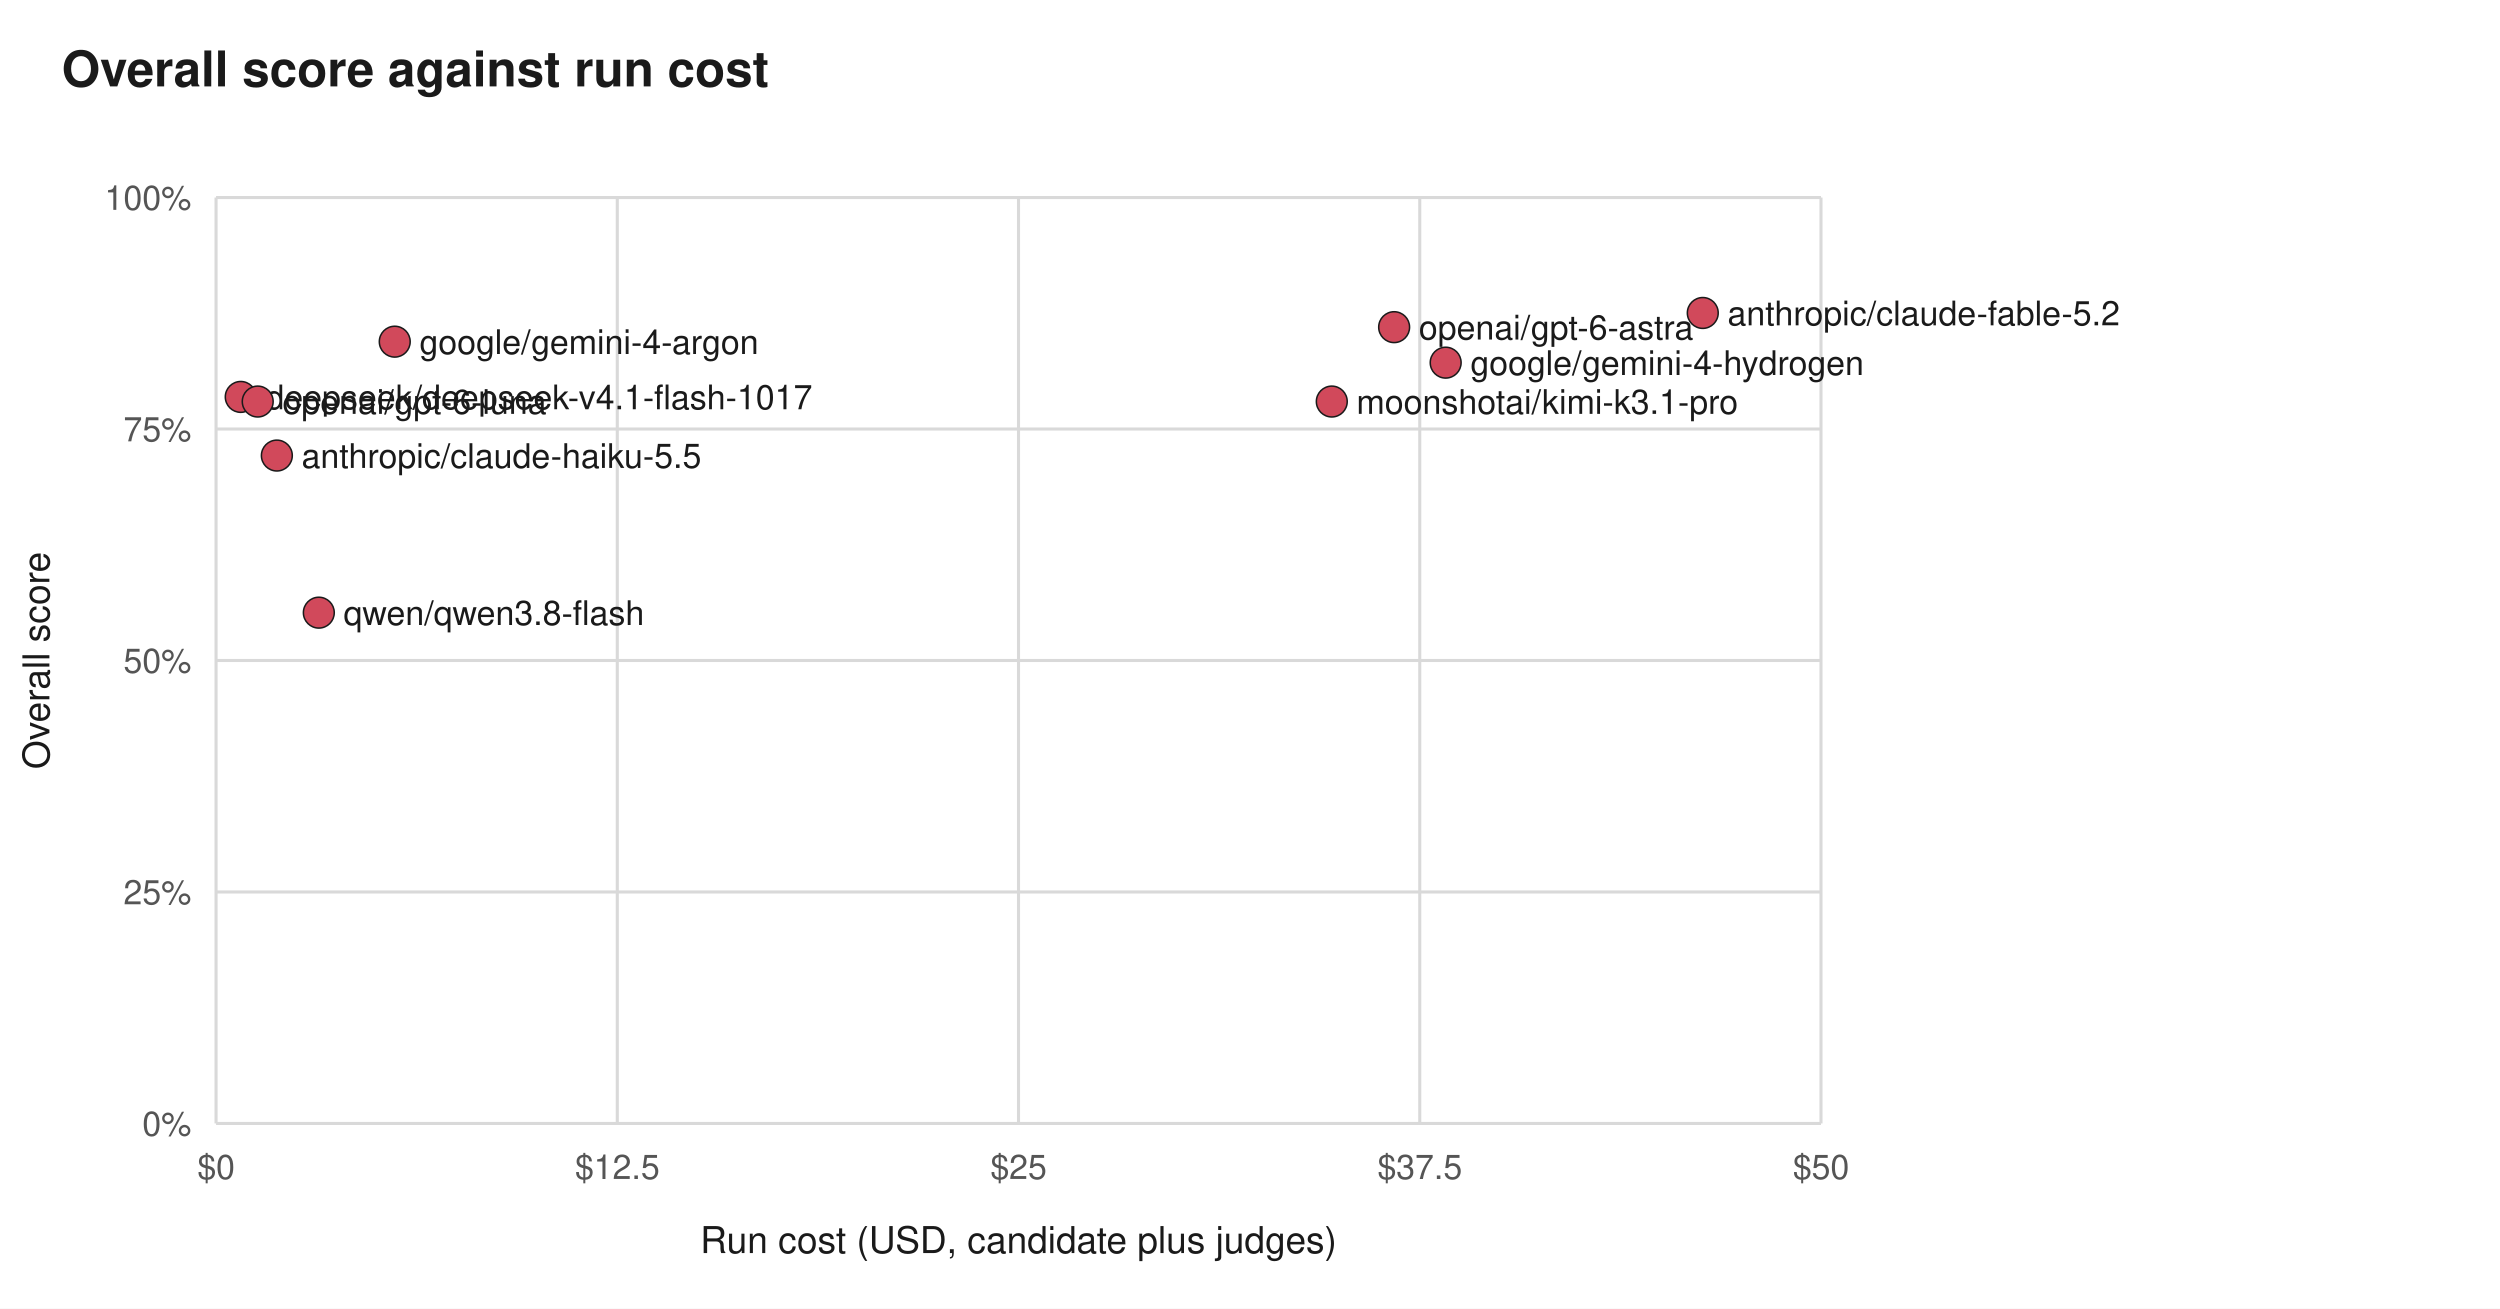
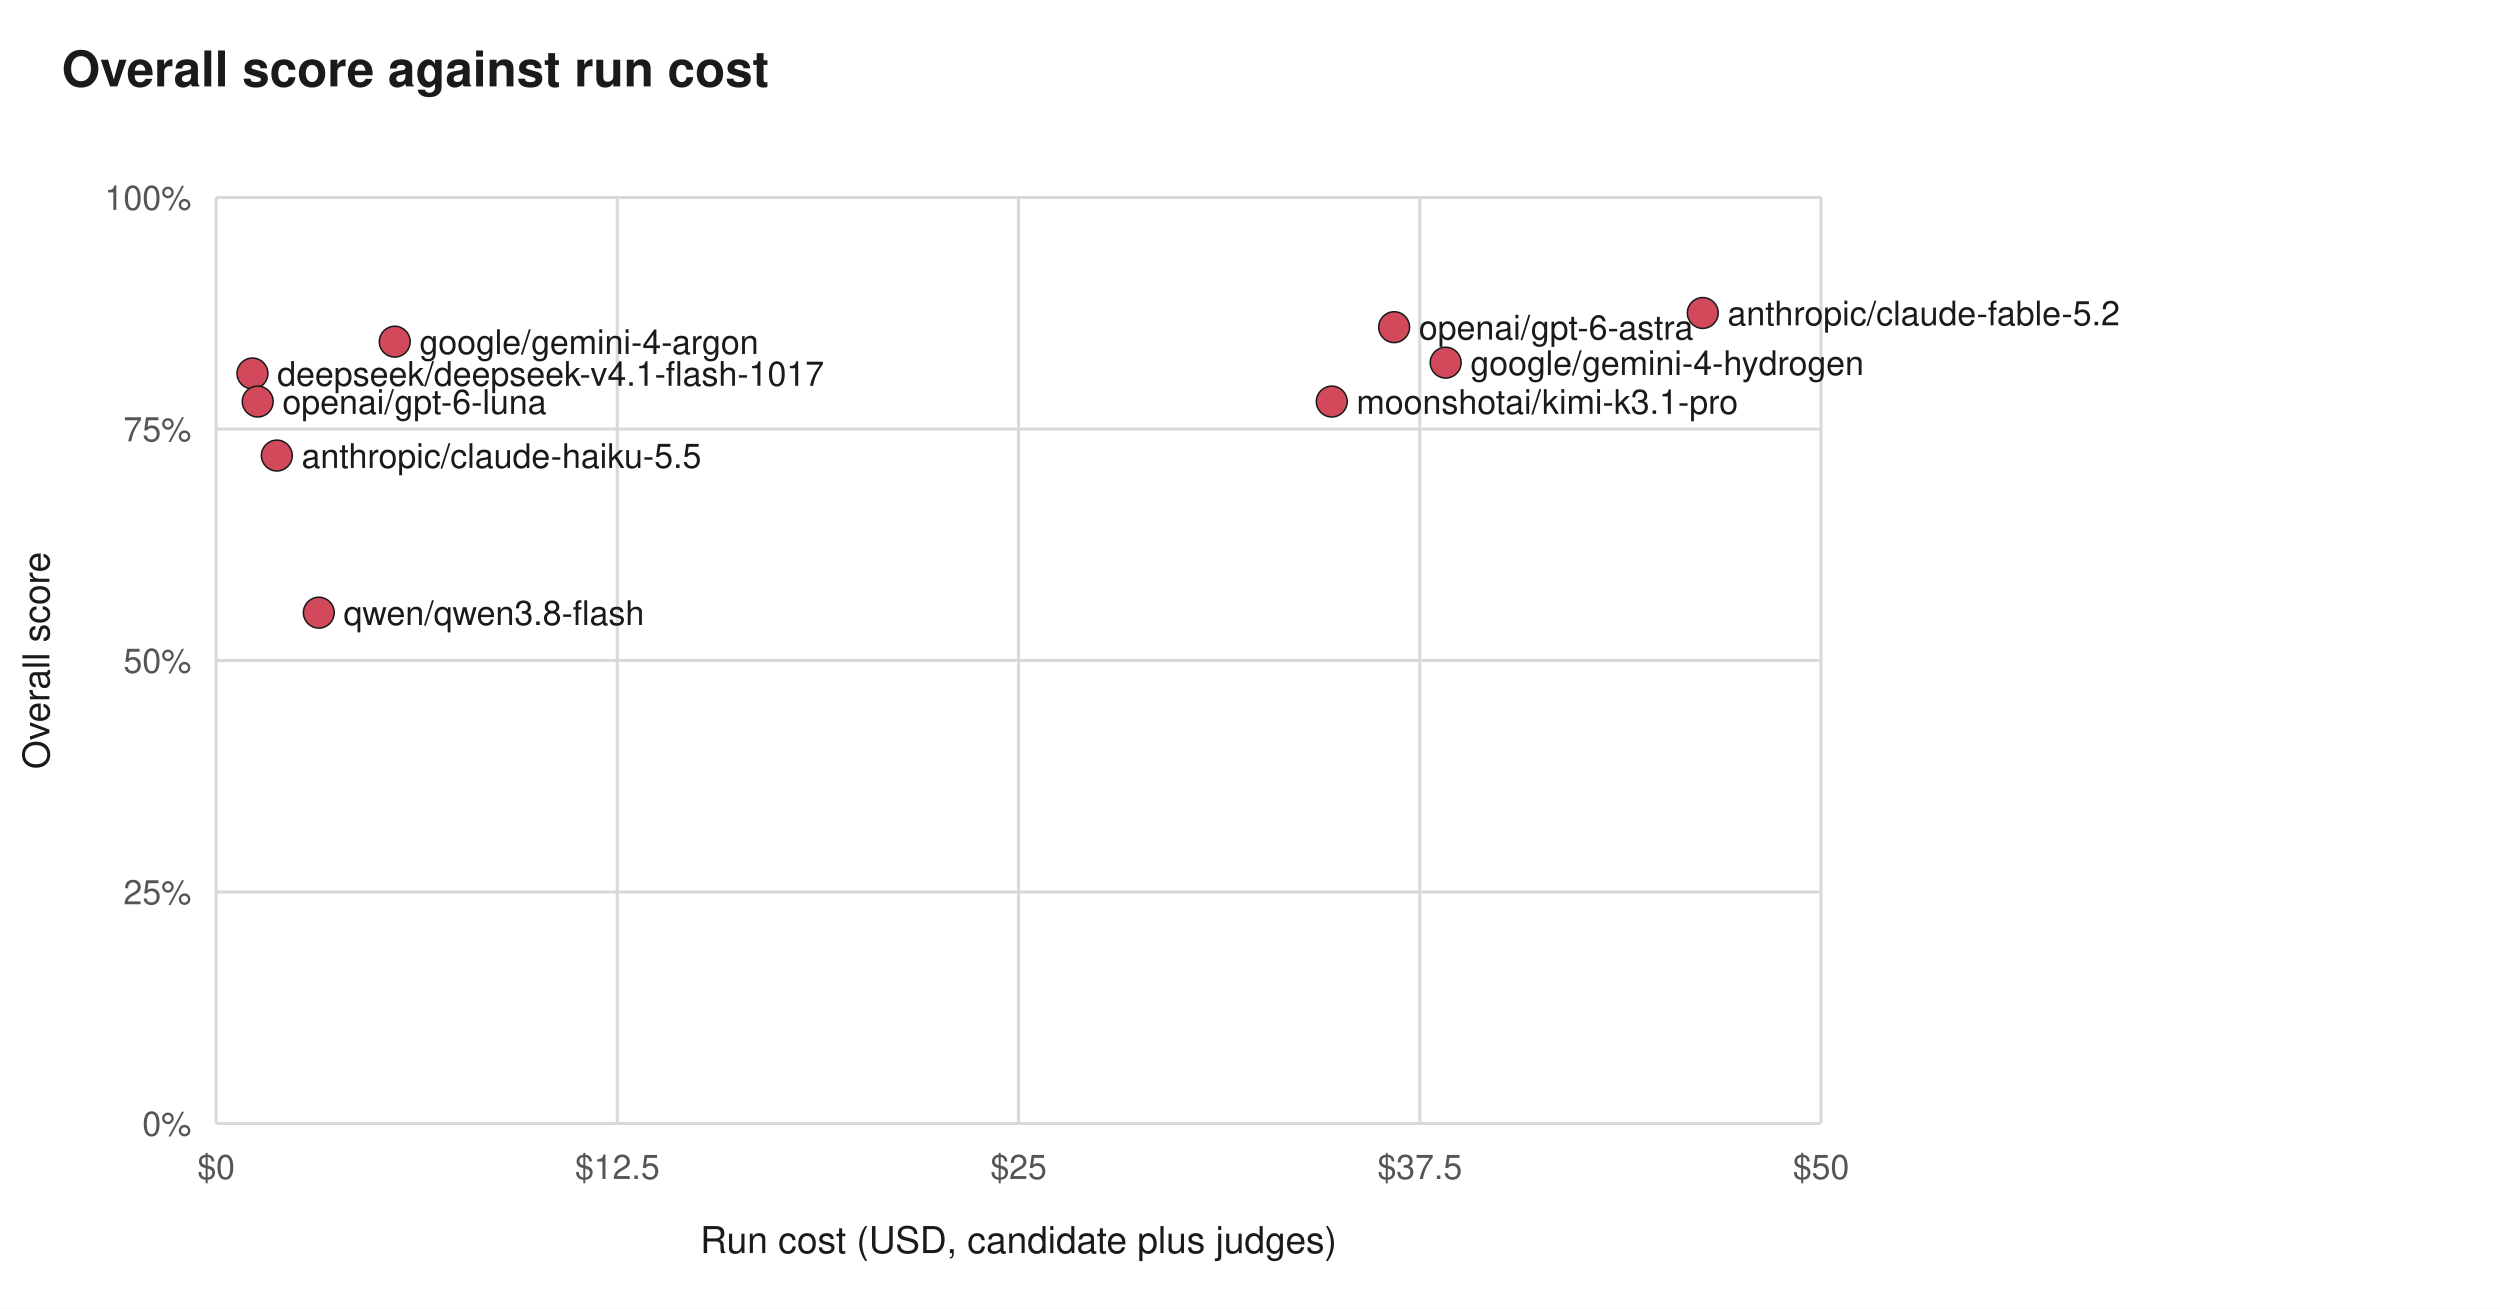
<svg xmlns="http://www.w3.org/2000/svg" width="810" height="424" viewBox="0 0 810 424" role="img">
  <rect x="0" y="0" width="810" height="424" fill="#ffffff" />
  <text x="20.0" y="28.0" font-size="16" text-anchor="start" fill="#1a1a1a" font-weight="bold" font-family="Helvetica, Arial, sans-serif">Overall score against run cost</text>
  <line x1="70" y1="364.0" x2="590" y2="364.0" stroke="#d9d9d9" stroke-width="1" />
  <text x="62.0" y="368.0" font-size="11" text-anchor="end" fill="#555555" font-weight="normal" font-family="Helvetica, Arial, sans-serif">0%</text>
  <line x1="70" y1="289.0" x2="590" y2="289.0" stroke="#d9d9d9" stroke-width="1" />
  <text x="62.0" y="293.0" font-size="11" text-anchor="end" fill="#555555" font-weight="normal" font-family="Helvetica, Arial, sans-serif">25%</text>
  <line x1="70" y1="214.0" x2="590" y2="214.0" stroke="#d9d9d9" stroke-width="1" />
  <text x="62.0" y="218.0" font-size="11" text-anchor="end" fill="#555555" font-weight="normal" font-family="Helvetica, Arial, sans-serif">50%</text>
  <line x1="70" y1="139.0" x2="590" y2="139.0" stroke="#d9d9d9" stroke-width="1" />
  <text x="62.0" y="143.0" font-size="11" text-anchor="end" fill="#555555" font-weight="normal" font-family="Helvetica, Arial, sans-serif">75%</text>
  <line x1="70" y1="64.0" x2="590" y2="64.0" stroke="#d9d9d9" stroke-width="1" />
  <text x="62.0" y="68.0" font-size="11" text-anchor="end" fill="#555555" font-weight="normal" font-family="Helvetica, Arial, sans-serif">100%</text>
  <line x1="70.0" y1="64" x2="70.0" y2="364" stroke="#d9d9d9" stroke-width="1" />
  <text x="70.0" y="382.0" font-size="11" text-anchor="middle" fill="#555555" font-weight="normal" font-family="Helvetica, Arial, sans-serif">$0</text>
  <line x1="200.0" y1="64" x2="200.0" y2="364" stroke="#d9d9d9" stroke-width="1" />
  <text x="200.0" y="382.0" font-size="11" text-anchor="middle" fill="#555555" font-weight="normal" font-family="Helvetica, Arial, sans-serif">$12.5</text>
  <line x1="330.0" y1="64" x2="330.0" y2="364" stroke="#d9d9d9" stroke-width="1" />
  <text x="330.0" y="382.0" font-size="11" text-anchor="middle" fill="#555555" font-weight="normal" font-family="Helvetica, Arial, sans-serif">$25</text>
  <line x1="460.0" y1="64" x2="460.0" y2="364" stroke="#d9d9d9" stroke-width="1" />
  <text x="460.0" y="382.0" font-size="11" text-anchor="middle" fill="#555555" font-weight="normal" font-family="Helvetica, Arial, sans-serif">$37.5</text>
  <line x1="590.0" y1="64" x2="590.0" y2="364" stroke="#d9d9d9" stroke-width="1" />
  <text x="590.0" y="382.0" font-size="11" text-anchor="middle" fill="#555555" font-weight="normal" font-family="Helvetica, Arial, sans-serif">$50</text>
  <text x="330.0" y="406.0" font-size="12" text-anchor="middle" fill="#1a1a1a" font-weight="normal" font-family="Helvetica, Arial, sans-serif">Run cost (USD, candidate plus judges)</text>
  <text transform="rotate(-90 16 214.0)" x="16.0" y="214.0" font-size="12" text-anchor="middle" fill="#1a1a1a" font-weight="normal" font-family="Helvetica, Arial, sans-serif">Overall score</text>
-   <circle cx="78.0" cy="128.6" r="5" fill="#d1495b" stroke="#1a1a1a" stroke-width="0.5" />
-   <text x="86.0" y="132.6" font-size="11" text-anchor="start" fill="#1a1a1a" font-weight="normal" font-family="Helvetica, Arial, sans-serif">deepseek/deepseek-v4.1-flash-1017</text>
+   <circle cx="81.8" cy="121.0" r="5" fill="#d1495b" stroke="#1a1a1a" stroke-width="0.5" />
+   <text x="89.8" y="125.0" font-size="11" text-anchor="start" fill="#1a1a1a" font-weight="normal" font-family="Helvetica, Arial, sans-serif">deepseek/deepseek-v4.1-flash-1017</text>
  <circle cx="83.5" cy="130.1" r="5" fill="#d1495b" stroke="#1a1a1a" stroke-width="0.5" />
  <text x="91.5" y="134.1" font-size="11" text-anchor="start" fill="#1a1a1a" font-weight="normal" font-family="Helvetica, Arial, sans-serif">openai/gpt-6-luna</text>
  <circle cx="89.7" cy="147.6" r="5" fill="#d1495b" stroke="#1a1a1a" stroke-width="0.5" />
  <text x="97.7" y="151.6" font-size="11" text-anchor="start" fill="#1a1a1a" font-weight="normal" font-family="Helvetica, Arial, sans-serif">anthropic/claude-haiku-5.5</text>
  <circle cx="103.3" cy="198.5" r="5" fill="#d1495b" stroke="#1a1a1a" stroke-width="0.5" />
  <text x="111.3" y="202.5" font-size="11" text-anchor="start" fill="#1a1a1a" font-weight="normal" font-family="Helvetica, Arial, sans-serif">qwen/qwen3.8-flash</text>
  <circle cx="127.9" cy="110.7" r="5" fill="#d1495b" stroke="#1a1a1a" stroke-width="0.5" />
  <text x="135.9" y="114.7" font-size="11" text-anchor="start" fill="#1a1a1a" font-weight="normal" font-family="Helvetica, Arial, sans-serif">google/gemini-4-argon</text>
  <circle cx="431.5" cy="130.1" r="5" fill="#d1495b" stroke="#1a1a1a" stroke-width="0.5" />
  <text x="439.5" y="134.1" font-size="11" text-anchor="start" fill="#1a1a1a" font-weight="normal" font-family="Helvetica, Arial, sans-serif">moonshotai/kimi-k3.1-pro</text>
  <circle cx="451.7" cy="106.0" r="5" fill="#d1495b" stroke="#1a1a1a" stroke-width="0.5" />
  <text x="459.7" y="110.0" font-size="11" text-anchor="start" fill="#1a1a1a" font-weight="normal" font-family="Helvetica, Arial, sans-serif">openai/gpt-6-astra</text>
  <circle cx="468.4" cy="117.5" r="5" fill="#d1495b" stroke="#1a1a1a" stroke-width="0.5" />
  <text x="476.4" y="121.5" font-size="11" text-anchor="start" fill="#1a1a1a" font-weight="normal" font-family="Helvetica, Arial, sans-serif">google/gemini-4-hydrogen</text>
  <circle cx="551.7" cy="101.4" r="5" fill="#d1495b" stroke="#1a1a1a" stroke-width="0.5" />
  <text x="559.7" y="105.4" font-size="11" text-anchor="start" fill="#1a1a1a" font-weight="normal" font-family="Helvetica, Arial, sans-serif">anthropic/claude-fable-5.2</text>
</svg>
